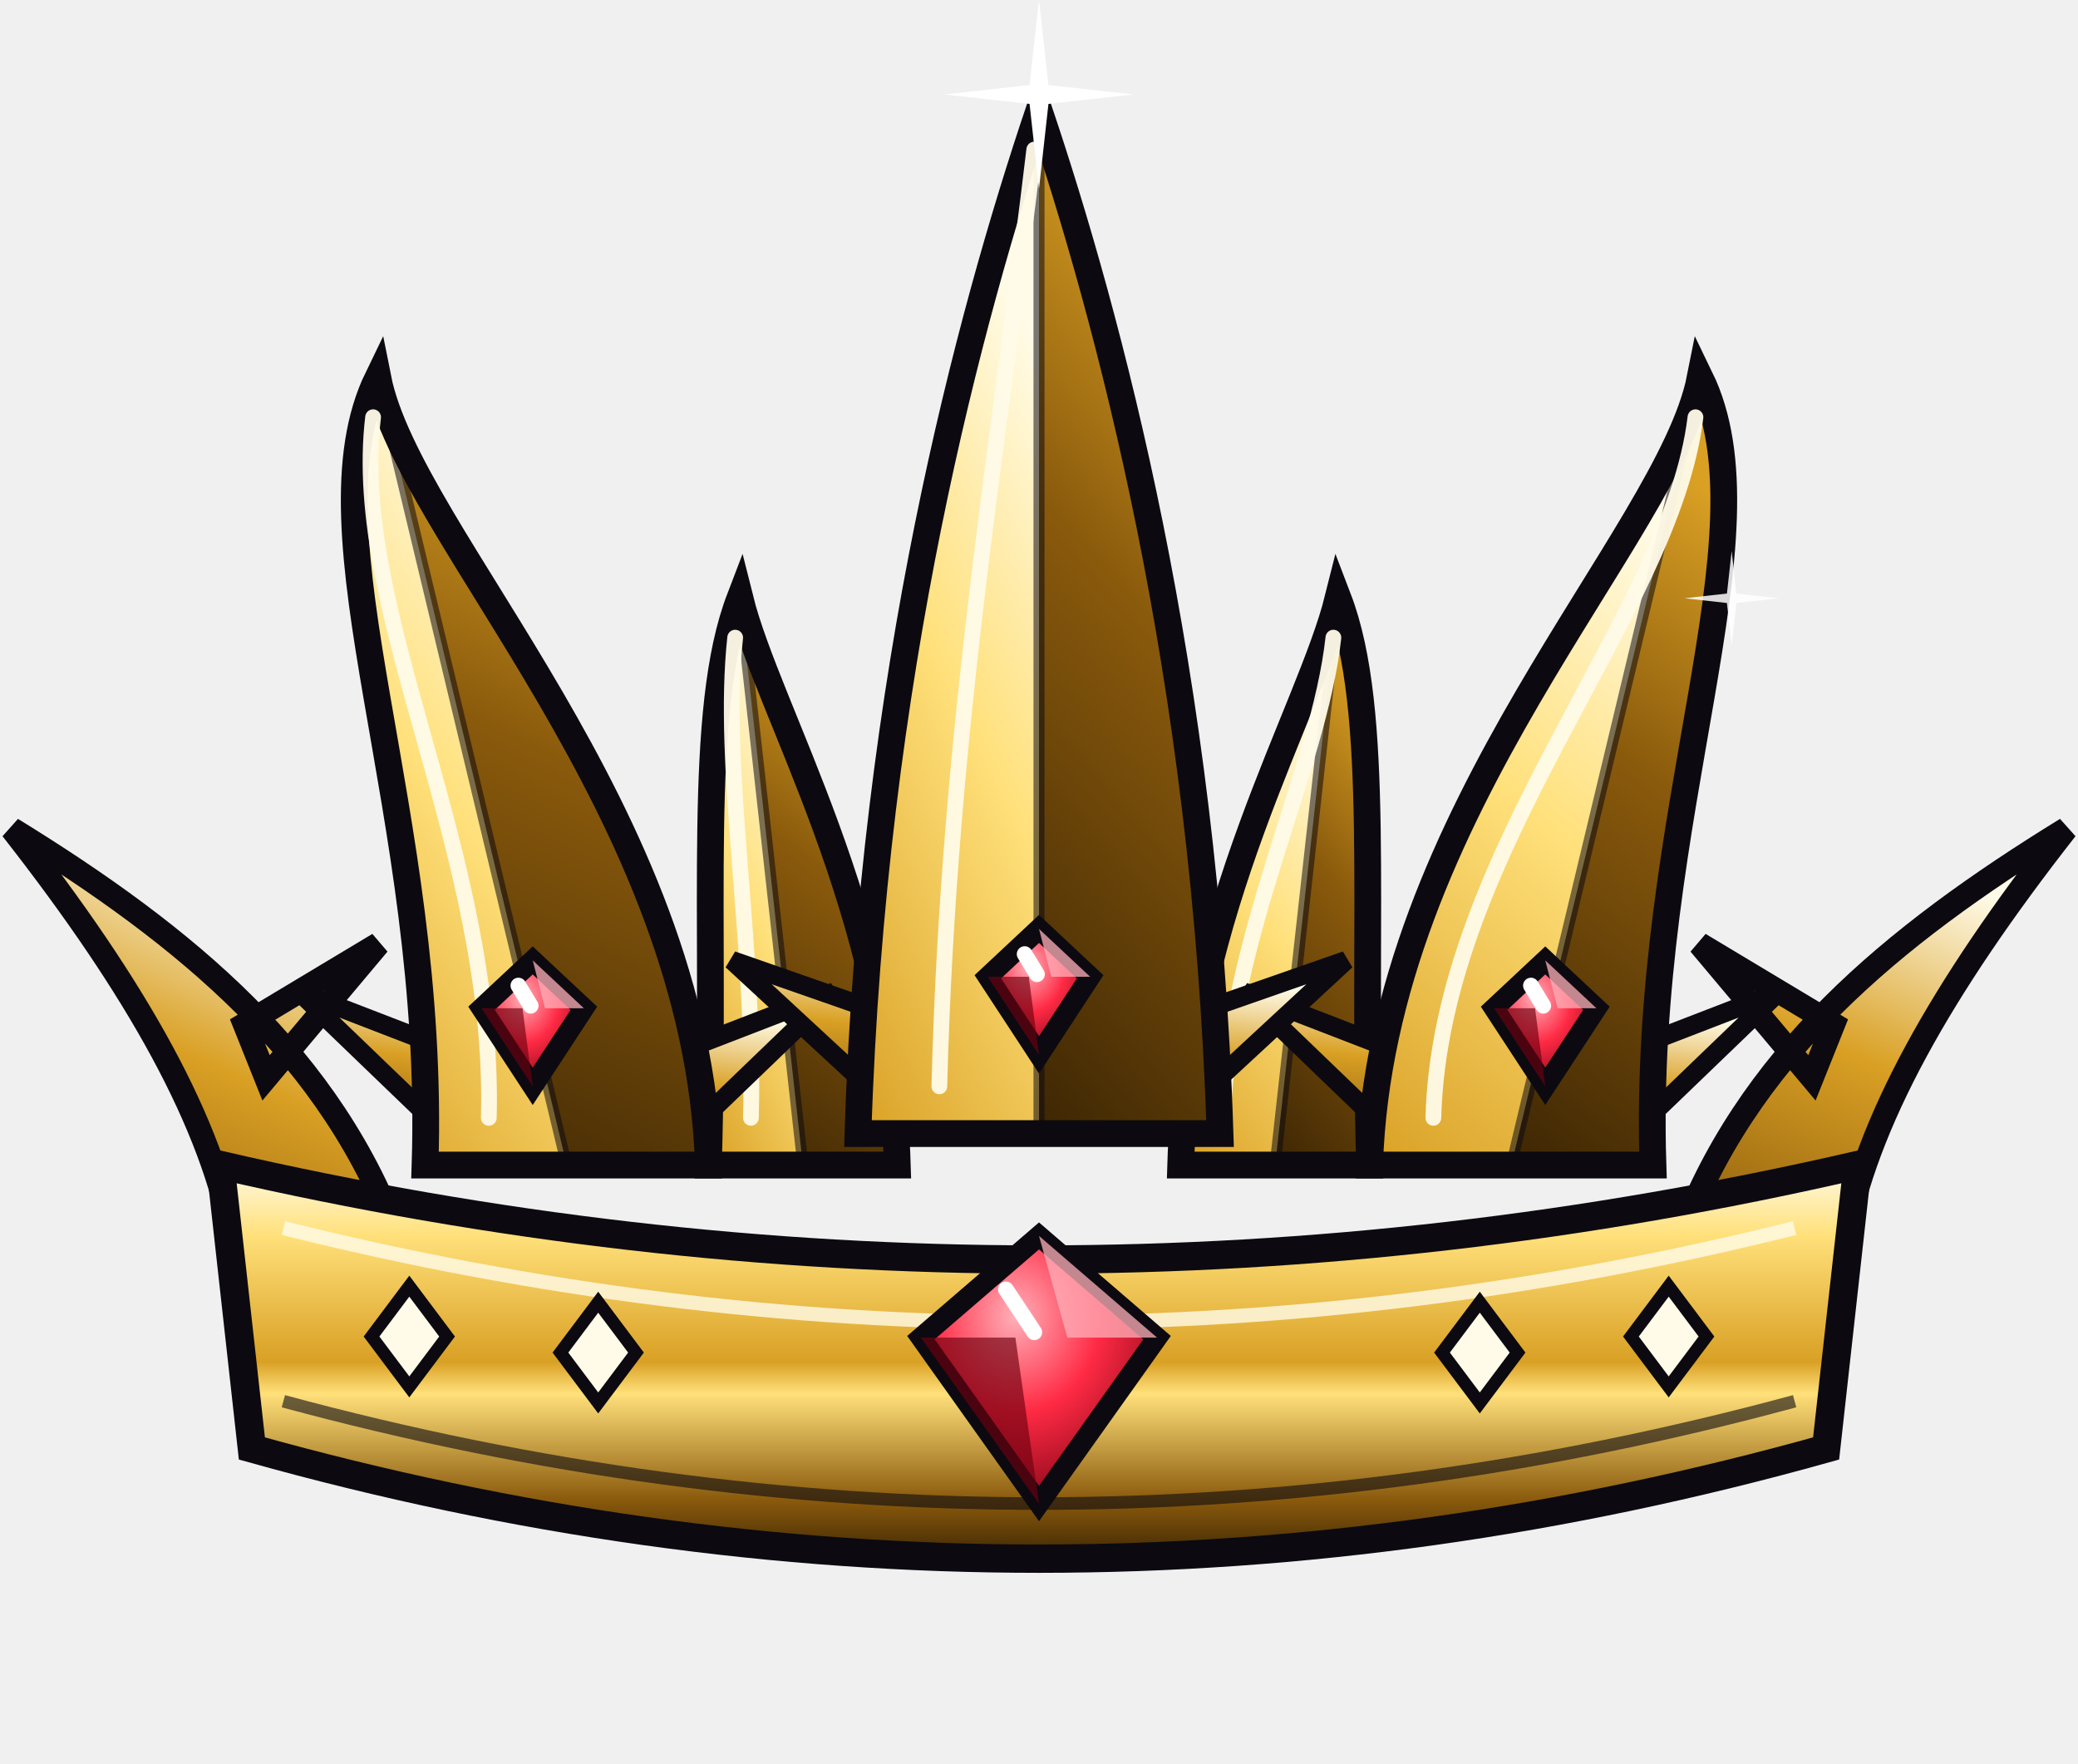
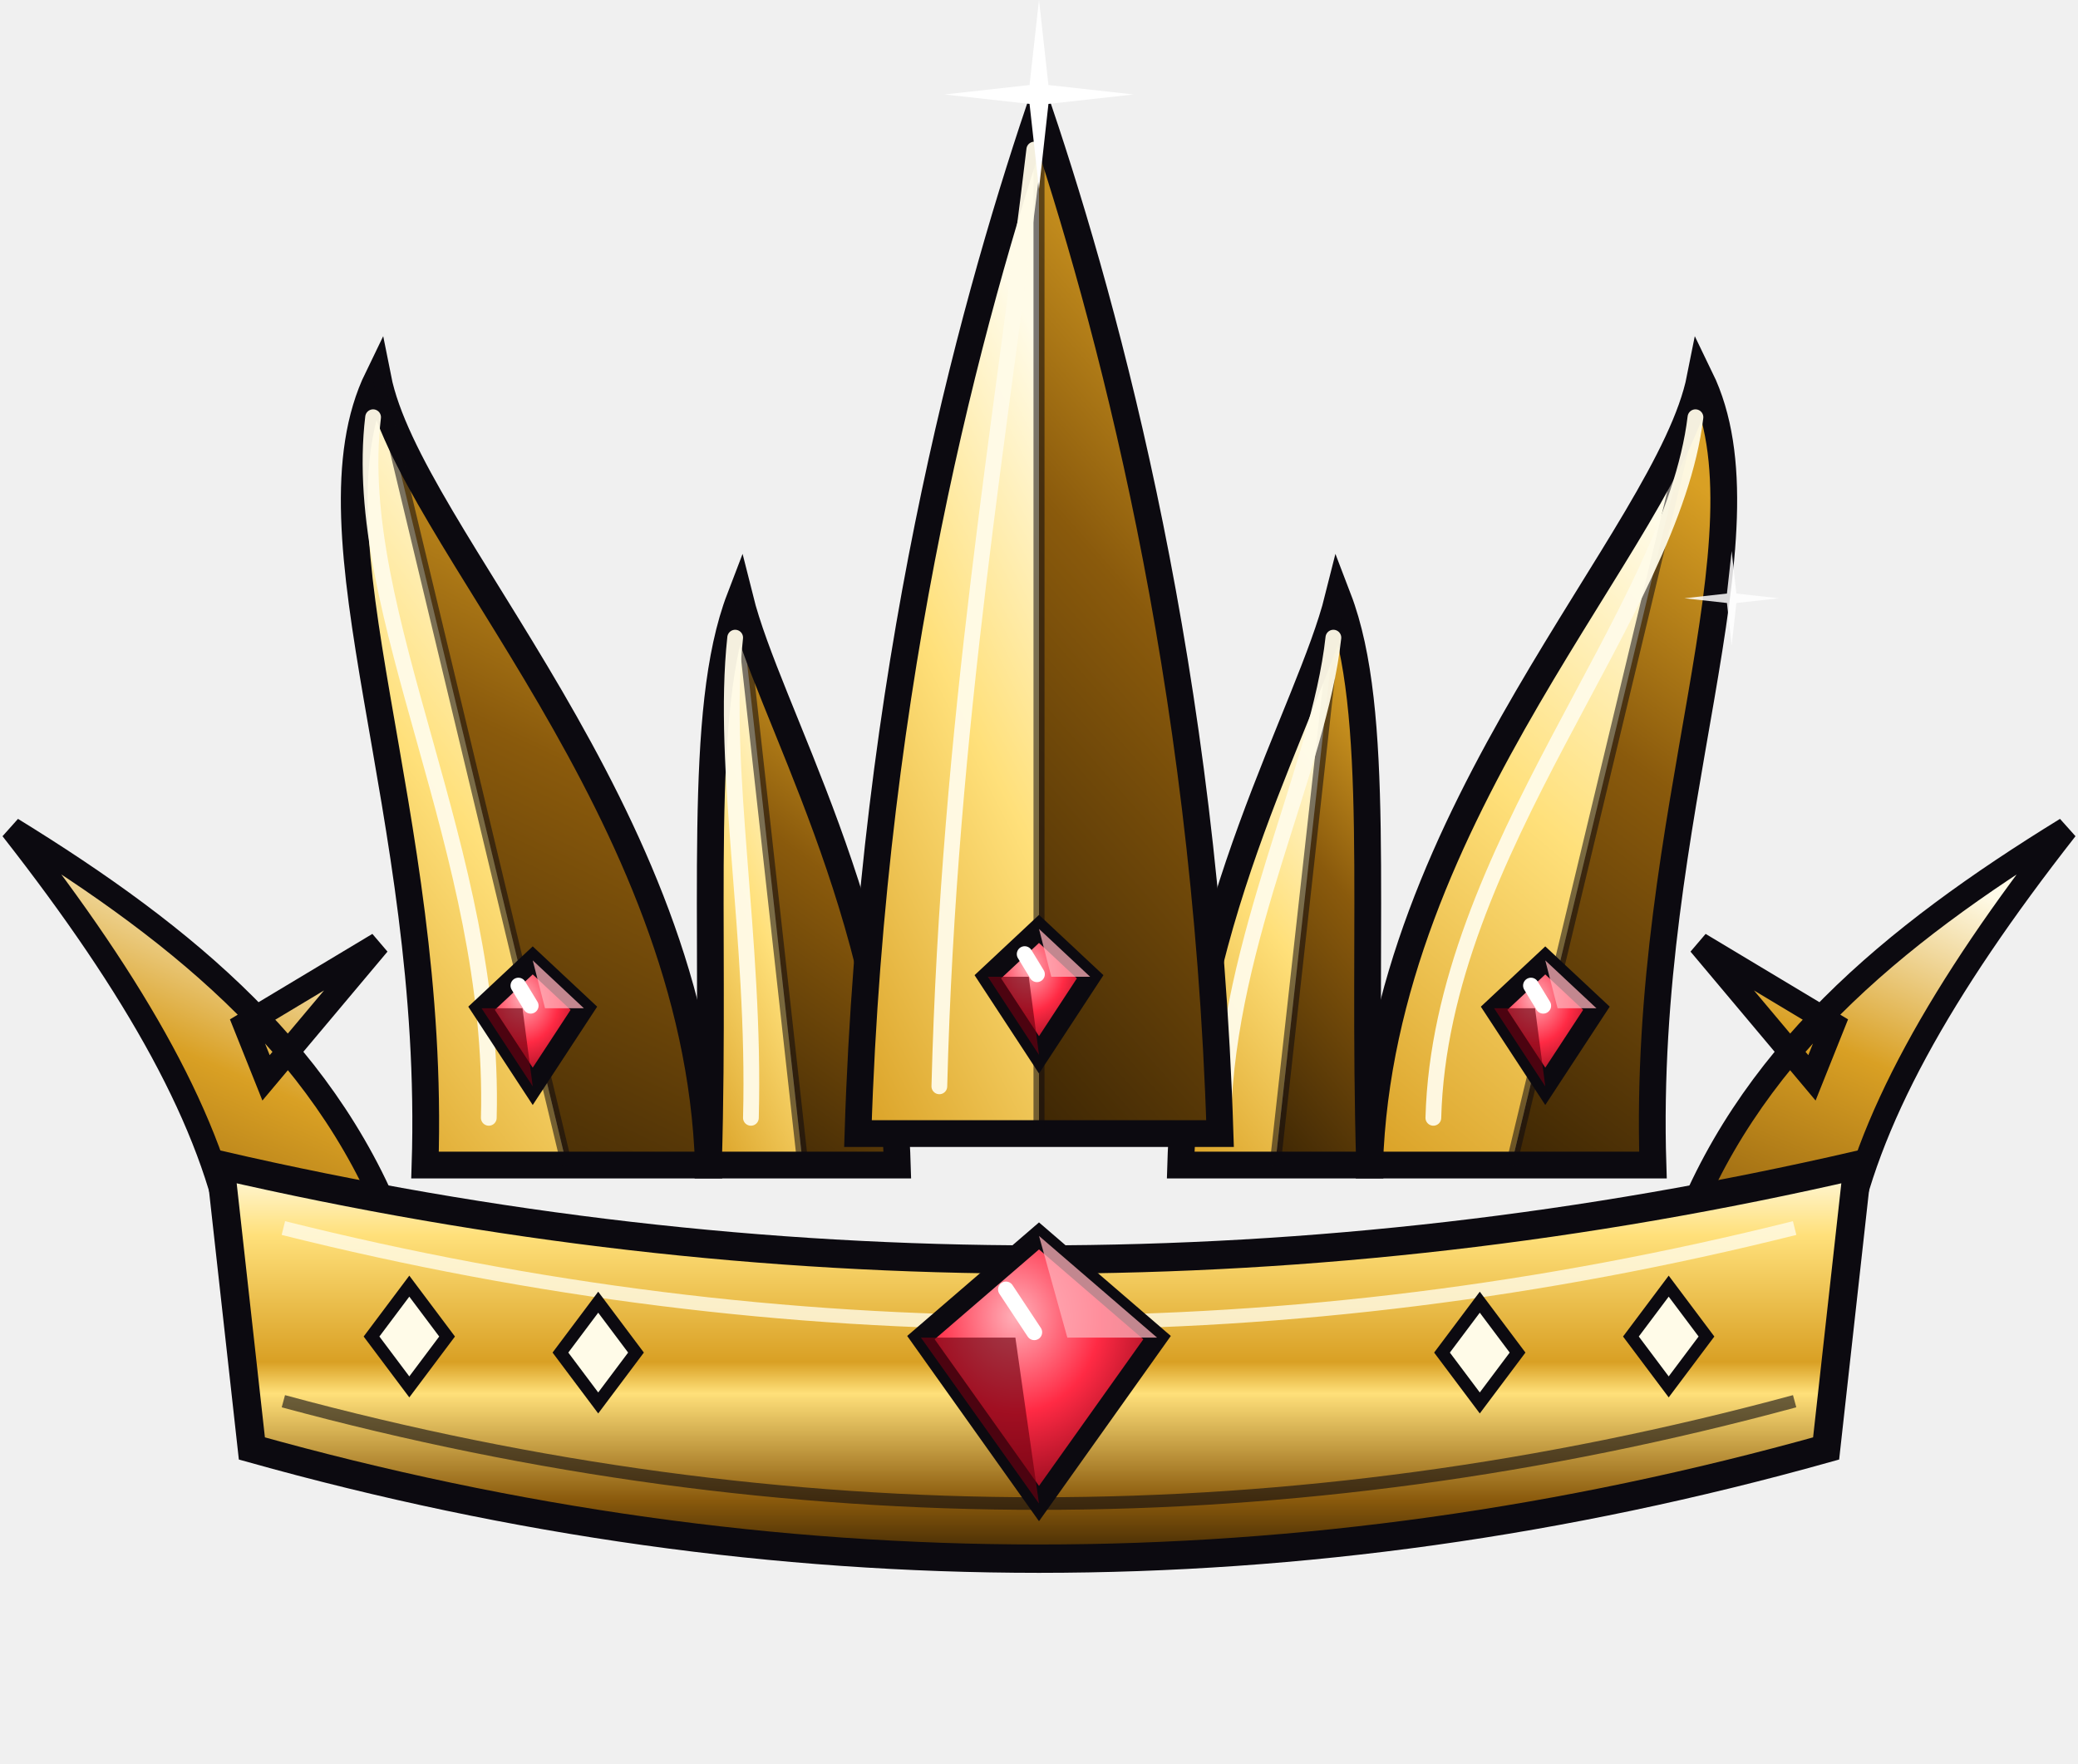
<svg xmlns="http://www.w3.org/2000/svg" viewBox="-6 -16 132 112" width="132" height="112">
  <defs>
    <linearGradient id="L1" x1="0" y1="1" x2=".35" y2="0">
      <stop offset="0" stop-color="#d9a024" />
      <stop offset=".55" stop-color="#ffe07a" />
      <stop offset="1" stop-color="#fffbe8" />
    </linearGradient>
    <linearGradient id="R1" x1="0" y1="1" x2=".2" y2="0">
      <stop offset="0" stop-color="#3d2604" />
      <stop offset=".6" stop-color="#8a5a0c" />
      <stop offset="1" stop-color="#d9a024" />
    </linearGradient>
    <linearGradient id="B1" x1="0" y1="0" x2="0" y2="1">
      <stop offset="0" stop-color="#fffbe8" />
      <stop offset=".18" stop-color="#ffe07a" />
      <stop offset=".5" stop-color="#d9a024" />
      <stop offset=".58" stop-color="#ffe07a" />
      <stop offset=".85" stop-color="#8a5a0c" />
      <stop offset="1" stop-color="#3d2604" />
    </linearGradient>
    <linearGradient id="T1" x1="0" y1="1" x2=".4" y2="0">
      <stop offset="0" stop-color="#8a5a0c" />
      <stop offset=".55" stop-color="#d9a024" />
      <stop offset="1" stop-color="#fffbe8" />
    </linearGradient>
    <radialGradient id="G1" cx="40%" cy="30%" r="80%">
      <stop offset="0" stop-color="#ffb0b9" />
      <stop offset=".45" stop-color="#ff2a44" />
      <stop offset="1" stop-color="#6e0010" />
    </radialGradient>
  </defs>
  <g fill="url(#T1)" stroke="#0c0a10" stroke-width="1.5" stroke-linejoin="miter">
    <path d="M19.4 63 C15.15 51.1 5.8 43.45 -5.25 36.65 C2.74 46.85 7.5 55.35 8.86 63 Z M10.9 52.46 L18.04 43.96 L9.54 49.06 Z" />
    <path d="M100.6 63 C104.85 51.1 114.2 43.45 125.25 36.65 C117.26 46.85 112.5 55.35 111.14 63 Z M109.1 52.46 L101.96 43.96 L110.46 49.06 Z" />
  </g>
  <path d="M39 58 C39.48 41.8 38.24 29.2 41 22 L45 58 Z" fill="url(#L1)" />
  <path d="M45 58 L41 22 C42.8 29.2 50.52 41.8 51 58 Z" fill="url(#R1)" />
  <path d="M39 58 C39.48 41.8 38.24 29.2 41 22 C42.8 29.2 50.52 41.8 51 58 Z" fill="none" stroke="#0c0a10" stroke-width="1.7" stroke-linejoin="miter" stroke-miterlimit="12" />
  <path d="M45 58 L41 22" stroke="#0c0a10" stroke-width=".7" opacity=".55" />
  <path d="M41.7 55 C42 43.6 39.8 32.8 40.7 24.5" fill="none" stroke="#fffbe8" stroke-width="1" stroke-linecap="round" opacity=".95" />
  <path d="M69 58 C69.48 41.8 77.2 29.2 79 22 L75 58 Z" fill="url(#L1)" />
  <path d="M75 58 L79 22 C81.76 29.2 80.52 41.8 81 58 Z" fill="url(#R1)" />
  <path d="M69 58 C69.48 41.8 77.2 29.2 79 22 C81.76 29.2 80.52 41.8 81 58 Z" fill="none" stroke="#0c0a10" stroke-width="1.7" stroke-linejoin="miter" stroke-miterlimit="12" />
  <path d="M75 58 L79 22" stroke="#0c0a10" stroke-width=".7" opacity=".55" />
  <path d="M71.7 55 C72 43.6 77.8 32.8 78.7 24.5" fill="none" stroke="#fffbe8" stroke-width="1" stroke-linecap="round" opacity=".95" />
-   <path d="M22.35 56 L13 47 L25.95 52 Z M37.65 56 L47 47 L34.05 52 Z" fill="url(#T1)" stroke="#0c0a10" stroke-width="1.2" stroke-linejoin="miter" />
  <path d="M21 58 C21.72 35.5 13.14 18 18 8 L30 58 Z" fill="url(#L1)" />
  <path d="M30 58 L18 8 C19.98 18 38.28 35.5 39 58 Z" fill="url(#R1)" />
  <path d="M21 58 C21.72 35.5 13.14 18 18 8 C19.98 18 38.28 35.5 39 58 Z" fill="none" stroke="#0c0a10" stroke-width="1.7" stroke-linejoin="miter" stroke-miterlimit="12" />
  <path d="M30 58 L18 8" stroke="#0c0a10" stroke-width=".7" opacity=".55" />
  <path d="M25.05 55 C25.5 38 16.2 23 17.7 10.5" fill="none" stroke="#fffbe8" stroke-width="1" stroke-linecap="round" opacity=".95" />
-   <path d="M82.35 56 L73 47 L85.95 52 Z M97.65 56 L107 47 L94.05 52 Z" fill="url(#T1)" stroke="#0c0a10" stroke-width="1.2" stroke-linejoin="miter" />
  <path d="M81 58 C81.72 35.5 100.02 18 102 8 L90 58 Z" fill="url(#L1)" />
  <path d="M90 58 L102 8 C106.86 18 98.28 35.5 99 58 Z" fill="url(#R1)" />
  <path d="M81 58 C81.72 35.5 100.02 18 102 8 C106.86 18 98.28 35.5 99 58 Z" fill="none" stroke="#0c0a10" stroke-width="1.7" stroke-linejoin="miter" stroke-miterlimit="12" />
  <path d="M90 58 L102 8" stroke="#0c0a10" stroke-width=".7" opacity=".55" />
  <path d="M85.05 55 C85.5 38 100.2 23 101.7 10.5" fill="none" stroke="#fffbe8" stroke-width="1" stroke-linecap="round" opacity=".95" />
-   <path d="M50.23 54 L40.5 45 L54.83 50 Z M69.78 54 L79.5 45 L65.17 50 Z" fill="url(#T1)" stroke="#0c0a10" stroke-width="1.2" stroke-linejoin="miter" />
  <path d="M48.5 56 C49.42 26.75 55.63 4 60 -9 L60 56 Z" fill="url(#L1)" />
  <path d="M60 56 L60 -9 C64.37 4 70.58 26.75 71.5 56 Z" fill="url(#R1)" />
  <path d="M48.5 56 C49.42 26.75 55.63 4 60 -9 C64.37 4 70.58 26.75 71.5 56 Z" fill="none" stroke="#0c0a10" stroke-width="1.7" stroke-linejoin="miter" stroke-miterlimit="12" />
  <path d="M60 56 L60 -9" stroke="#0c0a10" stroke-width=".7" opacity=".55" />
  <path d="M53.67 53 C54.25 30 57.7 10.5 59.7 -6.5" fill="none" stroke="#fffbe8" stroke-width="1" stroke-linecap="round" opacity=".95" />
  <path d="M8 58 Q60 70 112 58 L110 76 Q60 90 10 76 Z" fill="url(#B1)" stroke="#0c0a10" stroke-width="1.8" stroke-linejoin="miter" />
  <path d="M12 62 Q60 74 108 62" fill="none" stroke="#fffbe8" stroke-width=".9" opacity=".8" />
  <path d="M12 73 Q60 86 108 73" fill="none" stroke="#0c0a10" stroke-width=".8" opacity=".6" />
  <path d="M20 65.69 L22.4 68.89 L20 72.09 L17.6 68.89 Z" fill="#fffbe8" stroke="#0c0a10" stroke-width=".8" />
  <path d="M32 66.71 L34.4 69.91 L32 73.11 L29.6 69.91 Z" fill="#fffbe8" stroke="#0c0a10" stroke-width=".8" />
  <path d="M88 66.71 L90.4 69.91 L88 73.11 L85.6 69.91 Z" fill="#fffbe8" stroke="#0c0a10" stroke-width=".8" />
  <path d="M100 65.69 L102.4 68.89 L100 72.09 L97.6 68.89 Z" fill="#fffbe8" stroke="#0c0a10" stroke-width=".8" />
  <path d="M60 62.5 L67.5 68.96 L60 79.5 L52.5 68.96 Z" fill="url(#G1)" stroke="#0c0a10" stroke-width="1.3" stroke-linejoin="miter" />
  <path d="M60 62.5 L67.5 68.96 L61.8 68.96 Z" fill="#ffb0b9" opacity=".75" />
  <path d="M52.5 68.96 L60 79.5 L58.5 68.96 Z" fill="#6e0010" opacity=".65" />
  <path d="M57.9 65.9 L59.7 68.62" stroke="#fff" stroke-width="1" stroke-linecap="round" />
  <path d="M27.84 45 L31.09 48.04 L27.84 53 L24.59 48.04 Z" fill="url(#G1)" stroke="#0c0a10" stroke-width="1.3" stroke-linejoin="miter" />
  <path d="M27.84 45 L31.09 48.04 L28.62 48.04 Z" fill="#ffb0b9" opacity=".75" />
  <path d="M24.59 48.04 L27.84 53 L27.19 48.04 Z" fill="#6e0010" opacity=".65" />
  <path d="M26.93 46.6 L27.71 47.88" stroke="#fff" stroke-width="1" stroke-linecap="round" />
  <path d="M60 43 L63.25 46.04 L60 51 L56.75 46.04 Z" fill="url(#G1)" stroke="#0c0a10" stroke-width="1.3" stroke-linejoin="miter" />
  <path d="M60 43 L63.25 46.04 L60.78 46.04 Z" fill="#ffb0b9" opacity=".75" />
  <path d="M56.75 46.04 L60 51 L59.35 46.04 Z" fill="#6e0010" opacity=".65" />
  <path d="M59.09 44.6 L59.87 45.88" stroke="#fff" stroke-width="1" stroke-linecap="round" />
  <path d="M92.16 45 L95.41 48.04 L92.16 53 L88.91 48.04 Z" fill="url(#G1)" stroke="#0c0a10" stroke-width="1.3" stroke-linejoin="miter" />
  <path d="M92.16 45 L95.41 48.04 L92.94 48.04 Z" fill="#ffb0b9" opacity=".75" />
  <path d="M88.91 48.04 L92.16 53 L91.51 48.04 Z" fill="#6e0010" opacity=".65" />
  <path d="M91.25 46.6 L92.03 47.88" stroke="#fff" stroke-width="1" stroke-linecap="round" />
  <path d="M60 -16 L60.6 -10.6 L66 -10 L60.6 -9.4 L60 -4 L59.4 -9.4 L54 -10 L59.4 -10.6 Z" fill="#fff" opacity="1.0" />
  <path d="M104 19 L104.3 21.7 L107 22 L104.3 22.3 L104 25 L103.7 22.3 L101 22 L103.7 21.7 Z" fill="#fff" opacity="0.85" />
</svg>
